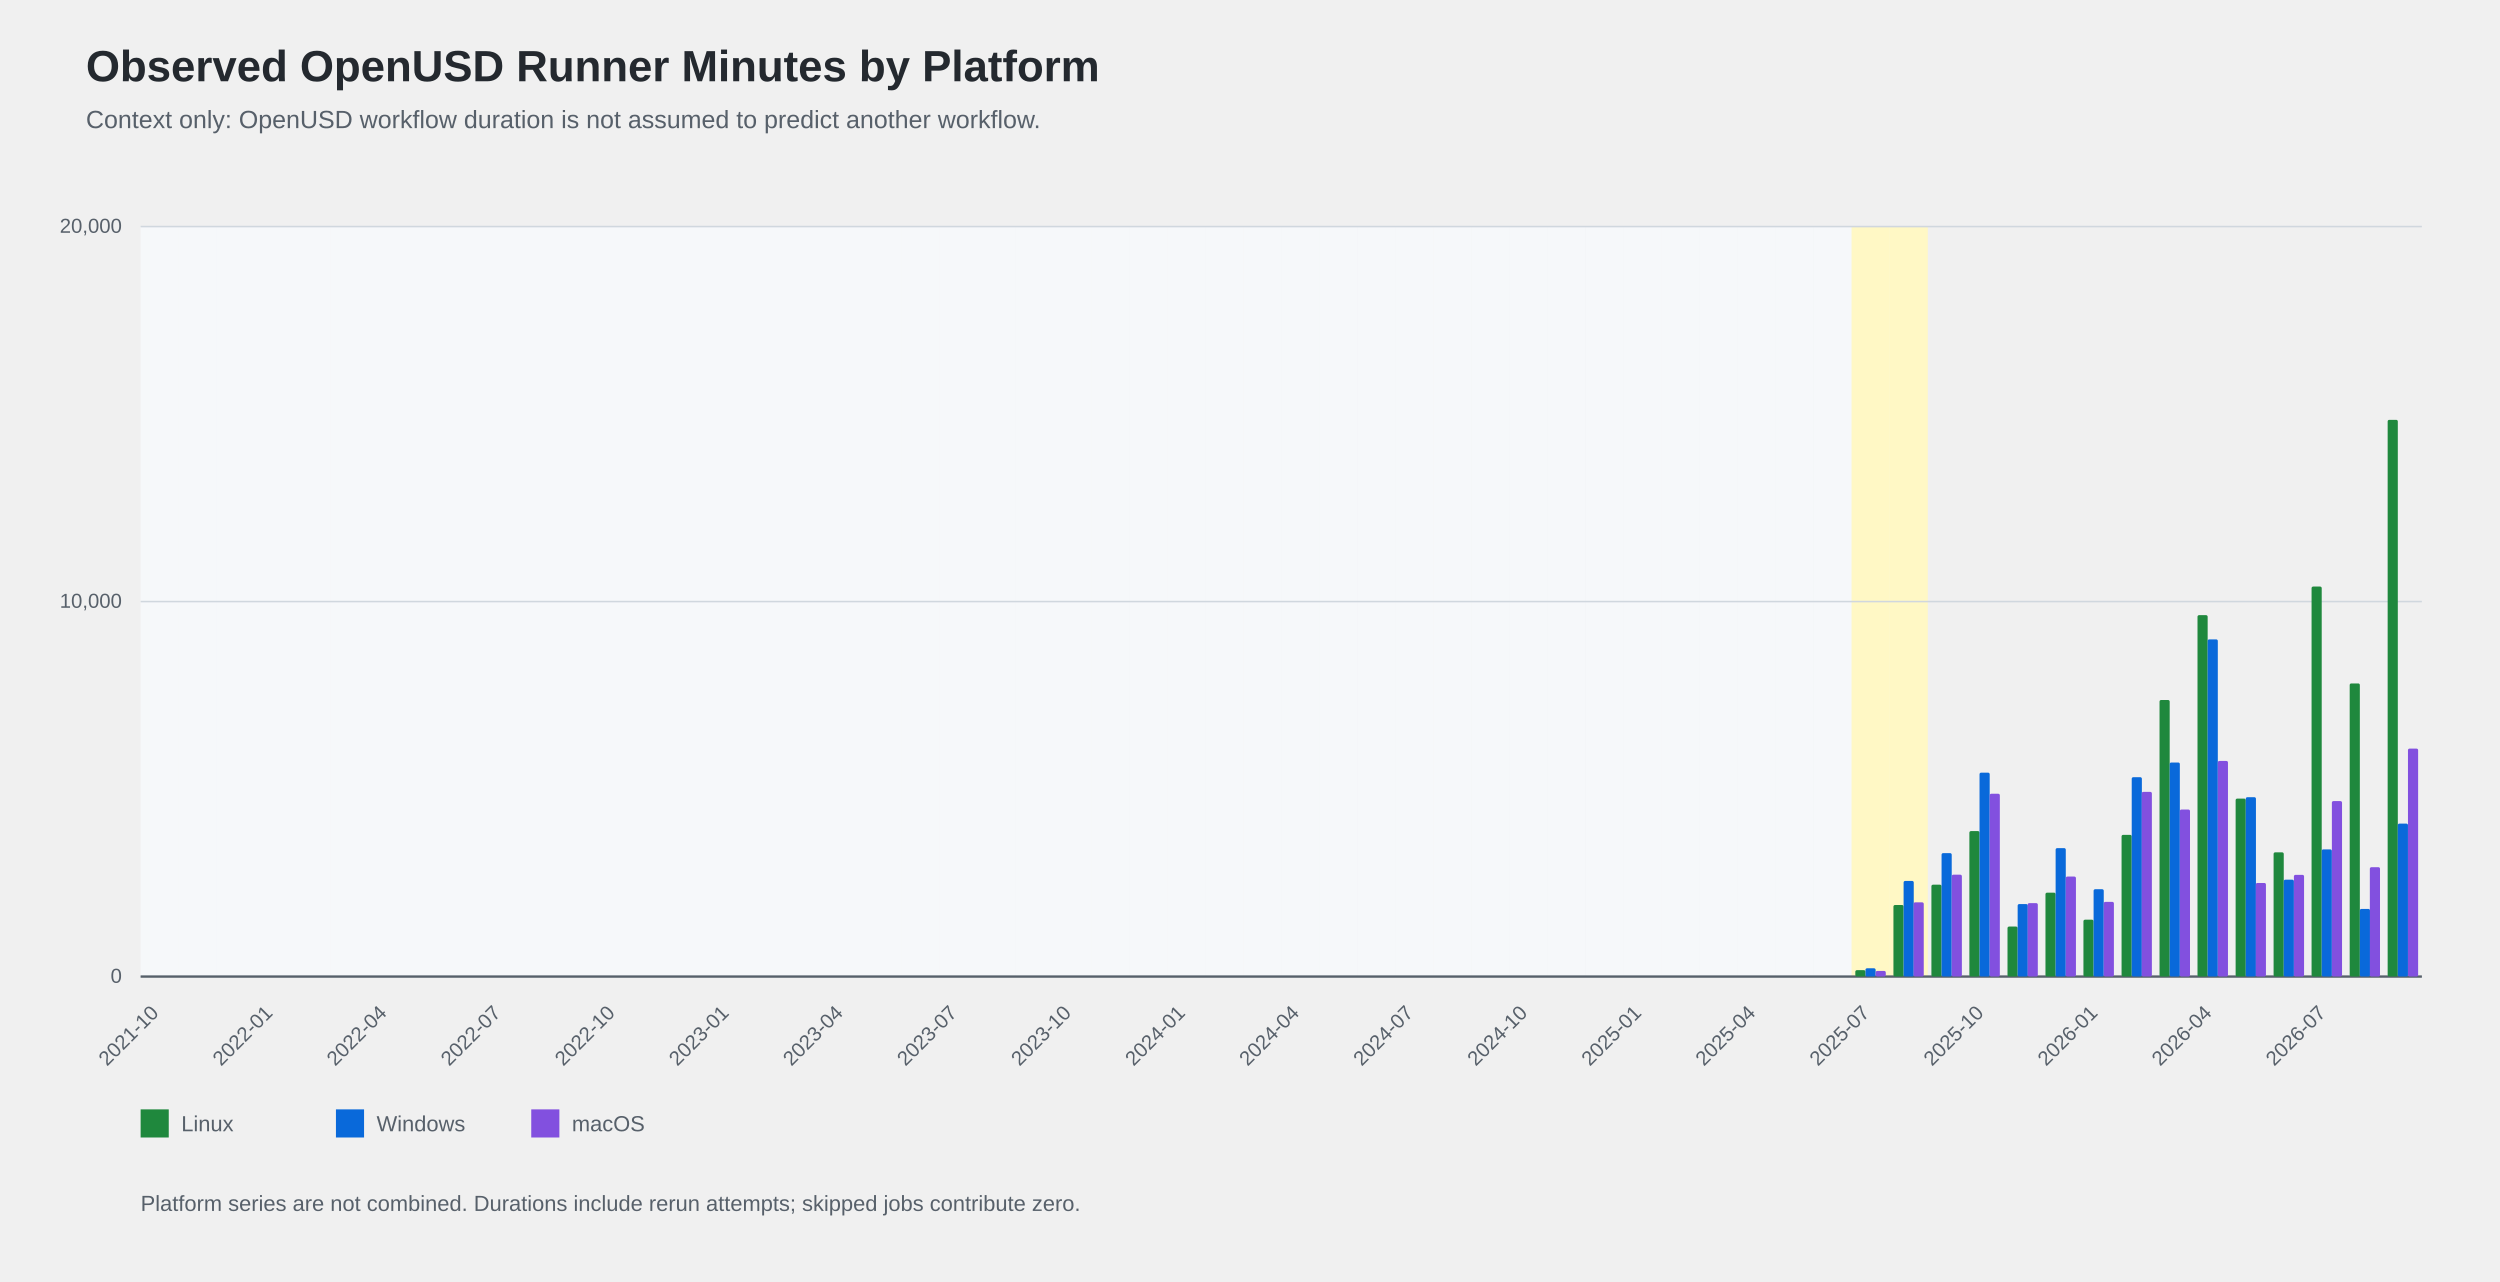
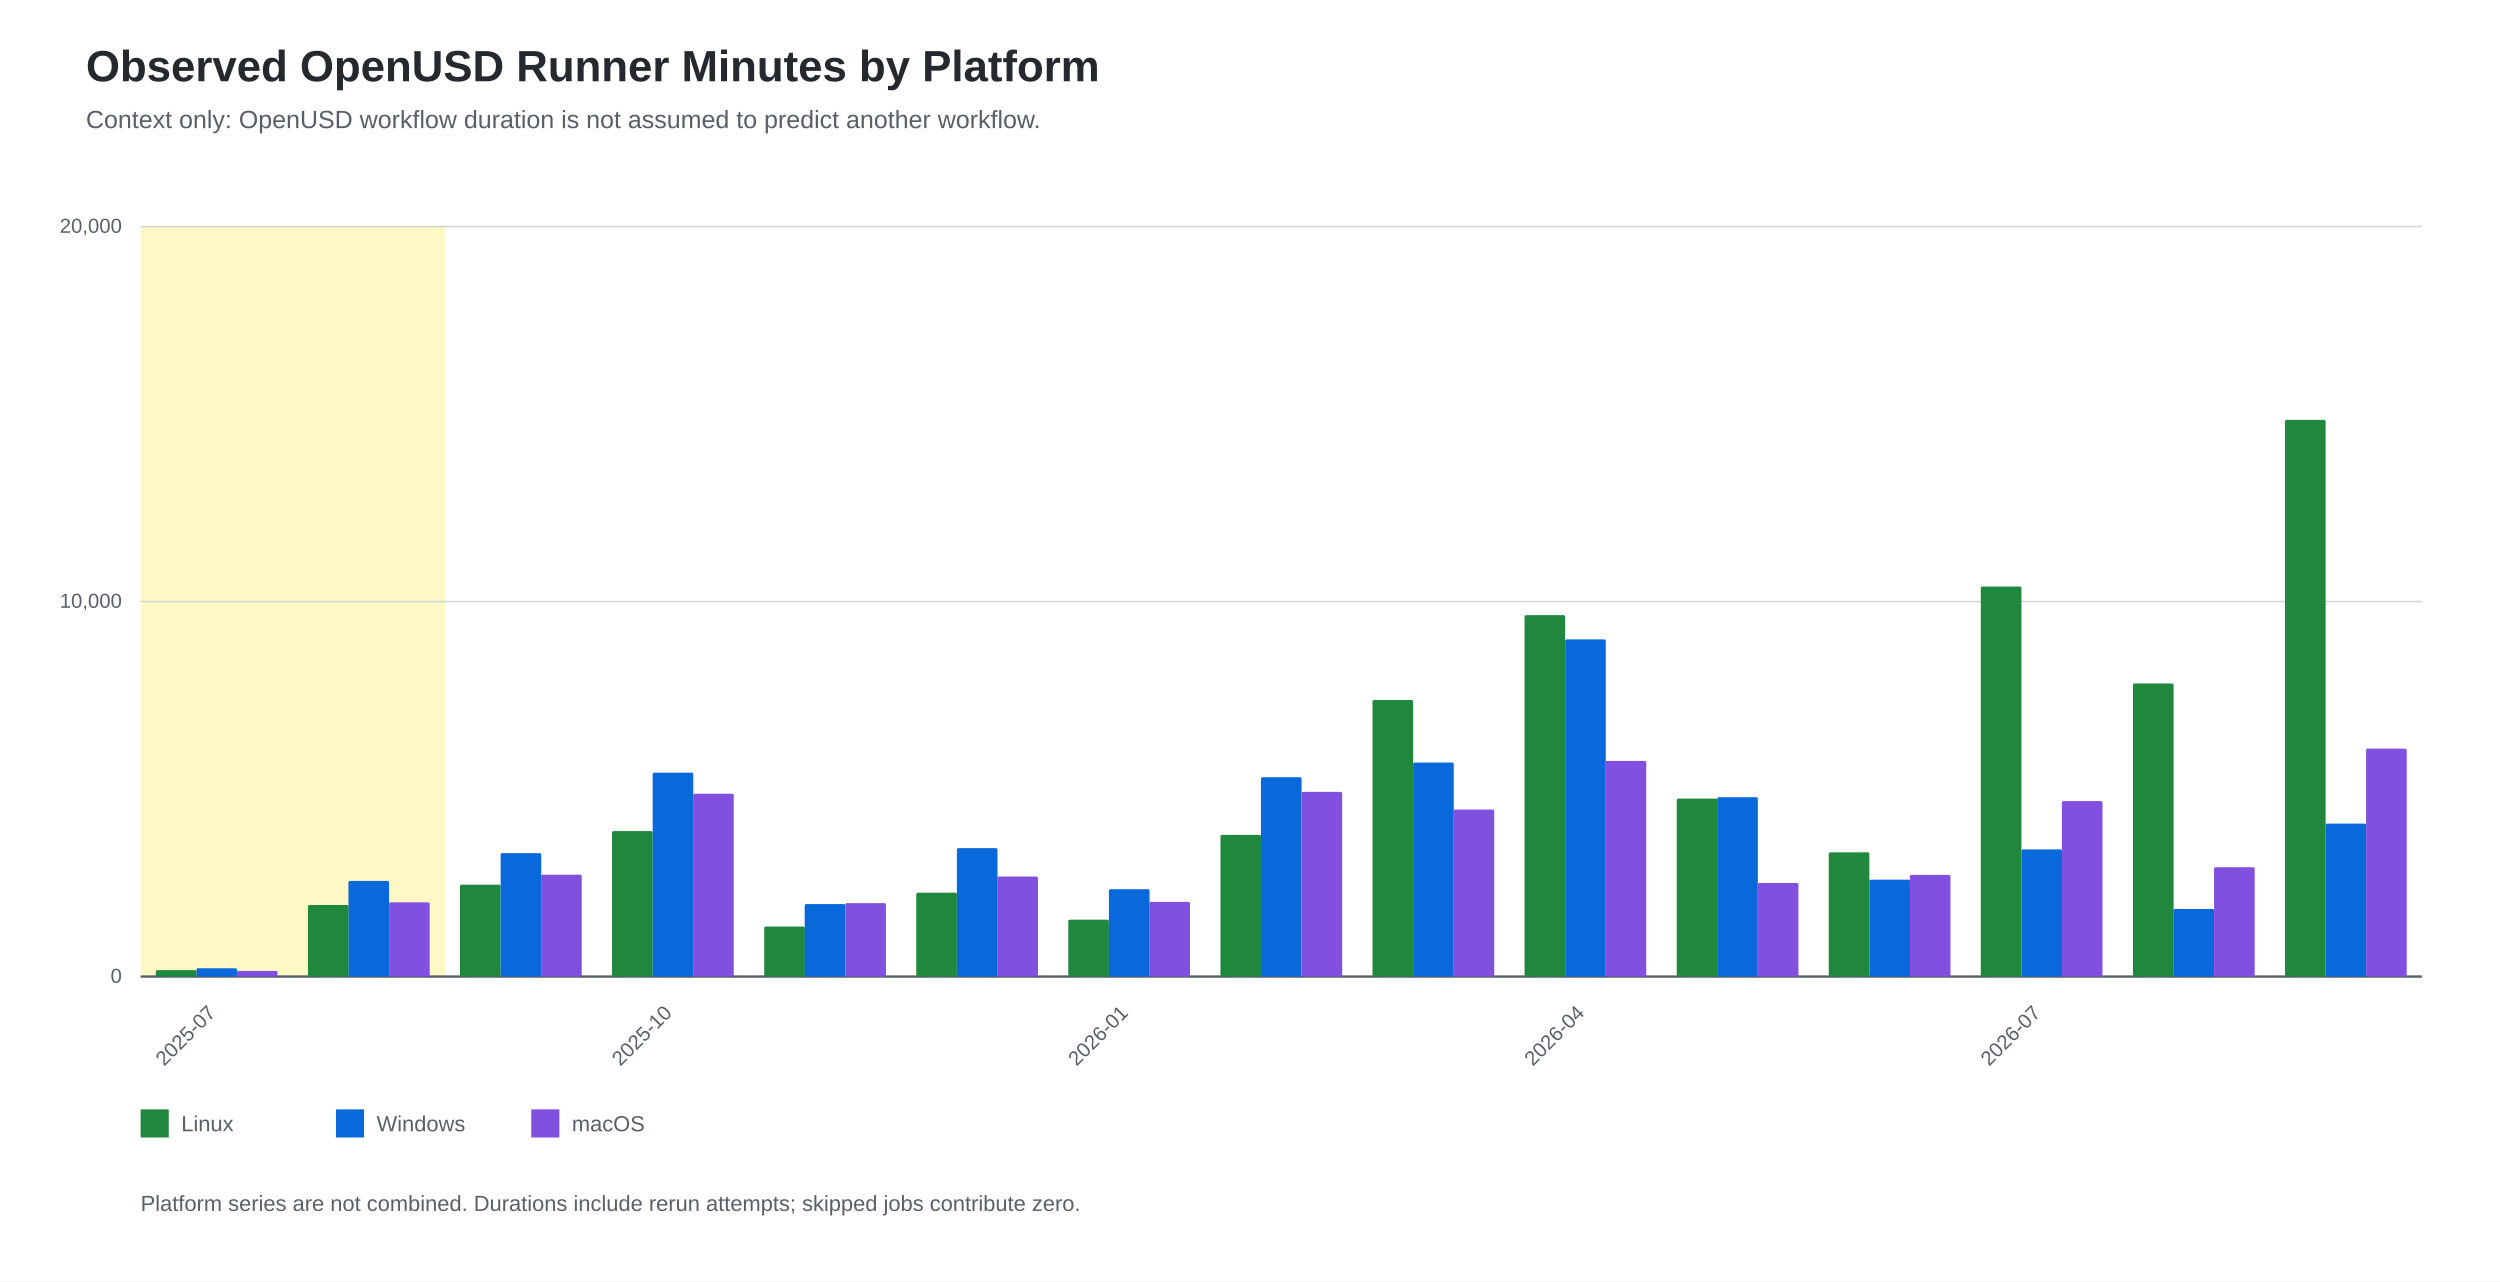
<svg xmlns="http://www.w3.org/2000/svg" width="1600" height="820" viewBox="0 0 1600 820" role="img">
  <style>
text { font-family: Arial, sans-serif; fill: #24292f; }
.title { font-size: 28px; font-weight: 700; }
.subtitle { font-size: 16px; fill: #57606a; }
.axis { font-size: 13px; fill: #57606a; }
.value { font-size: 11px; font-weight: 700; }
.note { font-size: 14px; fill: #57606a; }
.grid { stroke: #d0d7de; stroke-width: 1; }
.axis-line { stroke: #57606a; stroke-width: 1.5; }
</style>
+   <rect width="1600" height="820" fill="#ffffff" />
  <text x="55.0" y="52.0" text-anchor="start" class="title">Observed OpenUSD Runner Minutes by Platform</text>
  <text x="55.0" y="82.0" text-anchor="start" class="subtitle">Context only: OpenUSD workflow duration is not assumed to predict another workflow.</text>
-   <rect x="90.0" y="145.0" width="24.5" height="480.0" fill="#f6f8fa" />
-   <rect x="114.3" y="145.0" width="24.5" height="480.0" fill="#f6f8fa" />
-   <rect x="138.7" y="145.0" width="24.5" height="480.0" fill="#f6f8fa" />
-   <rect x="163.0" y="145.0" width="24.5" height="480.0" fill="#f6f8fa" />
-   <rect x="187.3" y="145.0" width="24.5" height="480.0" fill="#f6f8fa" />
-   <rect x="211.7" y="145.0" width="24.5" height="480.0" fill="#f6f8fa" />
-   <rect x="236.0" y="145.0" width="24.5" height="480.0" fill="#f6f8fa" />
-   <rect x="260.3" y="145.0" width="24.5" height="480.0" fill="#f6f8fa" />
-   <rect x="284.7" y="145.0" width="24.5" height="480.0" fill="#f6f8fa" />
-   <rect x="309.0" y="145.0" width="24.5" height="480.0" fill="#f6f8fa" />
-   <rect x="333.3" y="145.0" width="24.5" height="480.0" fill="#f6f8fa" />
-   <rect x="357.7" y="145.0" width="24.5" height="480.0" fill="#f6f8fa" />
-   <rect x="382.0" y="145.0" width="24.5" height="480.0" fill="#f6f8fa" />
-   <rect x="406.3" y="145.0" width="24.5" height="480.0" fill="#f6f8fa" />
-   <rect x="430.7" y="145.0" width="24.5" height="480.0" fill="#f6f8fa" />
-   <rect x="455.0" y="145.0" width="24.5" height="480.0" fill="#f6f8fa" />
-   <rect x="479.3" y="145.0" width="24.5" height="480.0" fill="#f6f8fa" />
-   <rect x="503.7" y="145.0" width="24.5" height="480.0" fill="#f6f8fa" />
-   <rect x="528.0" y="145.0" width="24.5" height="480.0" fill="#f6f8fa" />
-   <rect x="552.3" y="145.0" width="24.5" height="480.0" fill="#f6f8fa" />
-   <rect x="576.7" y="145.0" width="24.5" height="480.0" fill="#f6f8fa" />
-   <rect x="601.0" y="145.0" width="24.5" height="480.0" fill="#f6f8fa" />
-   <rect x="625.3" y="145.0" width="24.5" height="480.0" fill="#f6f8fa" />
-   <rect x="649.7" y="145.0" width="24.5" height="480.0" fill="#f6f8fa" />
-   <rect x="674.0" y="145.0" width="24.5" height="480.0" fill="#f6f8fa" />
-   <rect x="698.3" y="145.0" width="24.5" height="480.0" fill="#f6f8fa" />
-   <rect x="722.7" y="145.0" width="24.5" height="480.0" fill="#f6f8fa" />
-   <rect x="747.0" y="145.0" width="24.5" height="480.0" fill="#f6f8fa" />
-   <rect x="771.3" y="145.0" width="24.5" height="480.0" fill="#f6f8fa" />
-   <rect x="795.7" y="145.0" width="24.5" height="480.0" fill="#f6f8fa" />
-   <rect x="820.0" y="145.0" width="24.5" height="480.0" fill="#f6f8fa" />
-   <rect x="844.3" y="145.0" width="24.5" height="480.0" fill="#f6f8fa" />
-   <rect x="868.7" y="145.0" width="24.5" height="480.0" fill="#f6f8fa" />
-   <rect x="893.0" y="145.0" width="24.5" height="480.0" fill="#f6f8fa" />
-   <rect x="917.3" y="145.0" width="24.5" height="480.0" fill="#f6f8fa" />
-   <rect x="941.7" y="145.0" width="24.5" height="480.0" fill="#f6f8fa" />
-   <rect x="966.0" y="145.0" width="24.5" height="480.0" fill="#f6f8fa" />
-   <rect x="990.3" y="145.0" width="24.5" height="480.0" fill="#f6f8fa" />
-   <rect x="1014.7" y="145.0" width="24.5" height="480.0" fill="#f6f8fa" />
-   <rect x="1039.0" y="145.0" width="24.5" height="480.0" fill="#f6f8fa" />
-   <rect x="1063.3" y="145.0" width="24.5" height="480.0" fill="#f6f8fa" />
-   <rect x="1087.7" y="145.0" width="24.5" height="480.0" fill="#f6f8fa" />
-   <rect x="1112.0" y="145.0" width="24.5" height="480.0" fill="#f6f8fa" />
-   <rect x="1136.3" y="145.0" width="24.5" height="480.0" fill="#f6f8fa" />
-   <rect x="1160.7" y="145.0" width="24.5" height="480.0" fill="#f6f8fa" />
-   <rect x="1185.0" y="145.0" width="24.5" height="480.0" fill="#fff8c5" />
-   <rect x="1209.3" y="145.0" width="24.5" height="480.0" fill="#fff8c5" />
+   <rect x="90.0" y="145.0" width="97.5" height="480.0" fill="#fff8c5" />
+   <rect x="187.3" y="145.0" width="97.5" height="480.0" fill="#fff8c5" />
  <line x1="90.0" y1="625.0" x2="1550.0" y2="625.0" class="grid" />
  <text x="78.0" y="629.0" text-anchor="end" class="axis">0</text>
  <line x1="90.0" y1="385.0" x2="1550.0" y2="385.0" class="grid" />
  <text x="78.0" y="389.0" text-anchor="end" class="axis">10,000</text>
  <line x1="90.0" y1="145.0" x2="1550.0" y2="145.0" class="grid" />
  <text x="78.0" y="149.0" text-anchor="end" class="axis">20,000</text>
  <line x1="90.0" y1="625.0" x2="1550.0" y2="625.0" class="axis-line" />
-   <text x="102.2" y="649.0" text-anchor="end" class="axis" transform="rotate(-45 102.2 649.0)">2021-10</text>
-   <text x="175.2" y="649.0" text-anchor="end" class="axis" transform="rotate(-45 175.2 649.0)">2022-01</text>
-   <text x="248.2" y="649.0" text-anchor="end" class="axis" transform="rotate(-45 248.2 649.0)">2022-04</text>
-   <text x="321.2" y="649.0" text-anchor="end" class="axis" transform="rotate(-45 321.2 649.0)">2022-07</text>
-   <text x="394.2" y="649.0" text-anchor="end" class="axis" transform="rotate(-45 394.2 649.0)">2022-10</text>
-   <text x="467.2" y="649.0" text-anchor="end" class="axis" transform="rotate(-45 467.2 649.0)">2023-01</text>
-   <text x="540.2" y="649.0" text-anchor="end" class="axis" transform="rotate(-45 540.2 649.0)">2023-04</text>
-   <text x="613.2" y="649.0" text-anchor="end" class="axis" transform="rotate(-45 613.2 649.0)">2023-07</text>
-   <text x="686.2" y="649.0" text-anchor="end" class="axis" transform="rotate(-45 686.2 649.0)">2023-10</text>
-   <text x="759.2" y="649.0" text-anchor="end" class="axis" transform="rotate(-45 759.2 649.0)">2024-01</text>
-   <text x="832.2" y="649.0" text-anchor="end" class="axis" transform="rotate(-45 832.2 649.0)">2024-04</text>
-   <text x="905.2" y="649.0" text-anchor="end" class="axis" transform="rotate(-45 905.2 649.0)">2024-07</text>
-   <text x="978.2" y="649.0" text-anchor="end" class="axis" transform="rotate(-45 978.2 649.0)">2024-10</text>
-   <text x="1051.2" y="649.0" text-anchor="end" class="axis" transform="rotate(-45 1051.2 649.0)">2025-01</text>
-   <text x="1124.2" y="649.0" text-anchor="end" class="axis" transform="rotate(-45 1124.2 649.0)">2025-04</text>
-   <text x="1197.2" y="649.0" text-anchor="end" class="axis" transform="rotate(-45 1197.2 649.0)">2025-07</text>
-   <text x="1270.2" y="649.0" text-anchor="end" class="axis" transform="rotate(-45 1270.2 649.0)">2025-10</text>
-   <text x="1343.2" y="649.0" text-anchor="end" class="axis" transform="rotate(-45 1343.2 649.0)">2026-01</text>
-   <text x="1416.2" y="649.0" text-anchor="end" class="axis" transform="rotate(-45 1416.2 649.0)">2026-04</text>
-   <text x="1489.2" y="649.0" text-anchor="end" class="axis" transform="rotate(-45 1489.2 649.0)">2026-07</text>
-   <rect x="1187.4" y="620.9" width="6.5" height="4.1" fill="#1f883d" rx="1" />
-   <rect x="1193.9" y="619.7" width="6.5" height="5.3" fill="#0969da" rx="1" />
-   <rect x="1200.4" y="621.4" width="6.5" height="3.6" fill="#8250df" rx="1" />
-   <rect x="1211.8" y="579.2" width="6.5" height="45.8" fill="#1f883d" rx="1" />
-   <rect x="1218.3" y="563.8" width="6.5" height="61.2" fill="#0969da" rx="1" />
-   <rect x="1224.7" y="577.5" width="6.5" height="47.5" fill="#8250df" rx="1" />
-   <rect x="1236.1" y="566.2" width="6.5" height="58.8" fill="#1f883d" rx="1" />
-   <rect x="1242.6" y="546.0" width="6.5" height="79.0" fill="#0969da" rx="1" />
-   <rect x="1249.1" y="559.8" width="6.5" height="65.2" fill="#8250df" rx="1" />
-   <rect x="1260.4" y="531.9" width="6.5" height="93.1" fill="#1f883d" rx="1" />
-   <rect x="1266.9" y="494.5" width="6.5" height="130.5" fill="#0969da" rx="1" />
-   <rect x="1273.4" y="508.0" width="6.5" height="117.0" fill="#8250df" rx="1" />
-   <rect x="1284.8" y="593.0" width="6.5" height="32.0" fill="#1f883d" rx="1" />
-   <rect x="1291.3" y="578.6" width="6.5" height="46.4" fill="#0969da" rx="1" />
-   <rect x="1297.7" y="578.0" width="6.5" height="47.0" fill="#8250df" rx="1" />
-   <rect x="1309.1" y="571.3" width="6.5" height="53.7" fill="#1f883d" rx="1" />
-   <rect x="1315.6" y="542.8" width="6.5" height="82.2" fill="#0969da" rx="1" />
-   <rect x="1322.1" y="561.0" width="6.5" height="64.0" fill="#8250df" rx="1" />
-   <rect x="1333.4" y="588.6" width="6.5" height="36.4" fill="#1f883d" rx="1" />
-   <rect x="1339.9" y="569.1" width="6.5" height="55.9" fill="#0969da" rx="1" />
-   <rect x="1346.4" y="577.2" width="6.5" height="47.8" fill="#8250df" rx="1" />
-   <rect x="1357.8" y="534.3" width="6.5" height="90.7" fill="#1f883d" rx="1" />
-   <rect x="1364.3" y="497.4" width="6.5" height="127.6" fill="#0969da" rx="1" />
-   <rect x="1370.7" y="506.8" width="6.5" height="118.2" fill="#8250df" rx="1" />
-   <rect x="1382.1" y="448.0" width="6.5" height="177.0" fill="#1f883d" rx="1" />
-   <rect x="1388.6" y="488.0" width="6.5" height="137.0" fill="#0969da" rx="1" />
-   <rect x="1395.1" y="518.1" width="6.5" height="106.9" fill="#8250df" rx="1" />
-   <rect x="1406.4" y="393.7" width="6.5" height="231.3" fill="#1f883d" rx="1" />
-   <rect x="1412.9" y="409.2" width="6.5" height="215.8" fill="#0969da" rx="1" />
-   <rect x="1419.4" y="487.0" width="6.5" height="138.0" fill="#8250df" rx="1" />
-   <rect x="1430.8" y="511.1" width="6.5" height="113.9" fill="#1f883d" rx="1" />
-   <rect x="1437.3" y="510.2" width="6.5" height="114.8" fill="#0969da" rx="1" />
-   <rect x="1443.7" y="565.1" width="6.5" height="59.9" fill="#8250df" rx="1" />
-   <rect x="1455.1" y="545.5" width="6.5" height="79.5" fill="#1f883d" rx="1" />
-   <rect x="1461.6" y="563.0" width="6.5" height="62.0" fill="#0969da" rx="1" />
-   <rect x="1468.1" y="559.9" width="6.5" height="65.1" fill="#8250df" rx="1" />
-   <rect x="1479.4" y="375.4" width="6.5" height="249.6" fill="#1f883d" rx="1" />
-   <rect x="1485.9" y="543.6" width="6.5" height="81.4" fill="#0969da" rx="1" />
-   <rect x="1492.4" y="512.7" width="6.5" height="112.3" fill="#8250df" rx="1" />
-   <rect x="1503.8" y="437.4" width="6.5" height="187.6" fill="#1f883d" rx="1" />
-   <rect x="1510.3" y="581.7" width="6.5" height="43.3" fill="#0969da" rx="1" />
-   <rect x="1516.7" y="555.0" width="6.5" height="70.0" fill="#8250df" rx="1" />
-   <rect x="1528.1" y="268.7" width="6.5" height="356.3" fill="#1f883d" rx="1" />
-   <rect x="1534.6" y="527.1" width="6.5" height="97.9" fill="#0969da" rx="1" />
-   <rect x="1541.1" y="479.1" width="6.5" height="145.9" fill="#8250df" rx="1" />
+   <text x="138.7" y="649.0" text-anchor="end" class="axis" transform="rotate(-45 138.7 649.0)">2025-07</text>
+   <text x="430.7" y="649.0" text-anchor="end" class="axis" transform="rotate(-45 430.7 649.0)">2025-10</text>
+   <text x="722.7" y="649.0" text-anchor="end" class="axis" transform="rotate(-45 722.7 649.0)">2026-01</text>
+   <text x="1014.7" y="649.0" text-anchor="end" class="axis" transform="rotate(-45 1014.7 649.0)">2026-04</text>
+   <text x="1306.7" y="649.0" text-anchor="end" class="axis" transform="rotate(-45 1306.7 649.0)">2026-07</text>
+   <rect x="99.7" y="620.9" width="26.0" height="4.1" fill="#1f883d" rx="1" />
+   <rect x="125.7" y="619.7" width="26.0" height="5.3" fill="#0969da" rx="1" />
+   <rect x="151.6" y="621.4" width="26.0" height="3.6" fill="#8250df" rx="1" />
+   <rect x="197.1" y="579.2" width="26.0" height="45.8" fill="#1f883d" rx="1" />
+   <rect x="223.0" y="563.8" width="26.0" height="61.2" fill="#0969da" rx="1" />
+   <rect x="249.0" y="577.5" width="26.0" height="47.5" fill="#8250df" rx="1" />
+   <rect x="294.4" y="566.2" width="26.0" height="58.8" fill="#1f883d" rx="1" />
+   <rect x="320.4" y="546.0" width="26.0" height="79.0" fill="#0969da" rx="1" />
+   <rect x="346.3" y="559.8" width="26.0" height="65.2" fill="#8250df" rx="1" />
+   <rect x="391.7" y="531.9" width="26.0" height="93.1" fill="#1f883d" rx="1" />
+   <rect x="417.7" y="494.5" width="26.0" height="130.5" fill="#0969da" rx="1" />
+   <rect x="443.6" y="508.0" width="26.0" height="117.0" fill="#8250df" rx="1" />
+   <rect x="489.1" y="593.0" width="26.0" height="32.0" fill="#1f883d" rx="1" />
+   <rect x="515.0" y="578.6" width="26.0" height="46.4" fill="#0969da" rx="1" />
+   <rect x="541.0" y="578.0" width="26.0" height="47.0" fill="#8250df" rx="1" />
+   <rect x="586.4" y="571.3" width="26.0" height="53.7" fill="#1f883d" rx="1" />
+   <rect x="612.4" y="542.8" width="26.0" height="82.2" fill="#0969da" rx="1" />
+   <rect x="638.3" y="561.0" width="26.0" height="64.0" fill="#8250df" rx="1" />
+   <rect x="683.7" y="588.6" width="26.0" height="36.4" fill="#1f883d" rx="1" />
+   <rect x="709.7" y="569.1" width="26.0" height="55.9" fill="#0969da" rx="1" />
+   <rect x="735.6" y="577.2" width="26.0" height="47.8" fill="#8250df" rx="1" />
+   <rect x="781.1" y="534.3" width="26.0" height="90.7" fill="#1f883d" rx="1" />
+   <rect x="807.0" y="497.4" width="26.0" height="127.6" fill="#0969da" rx="1" />
+   <rect x="833.0" y="506.8" width="26.0" height="118.2" fill="#8250df" rx="1" />
+   <rect x="878.4" y="448.0" width="26.0" height="177.0" fill="#1f883d" rx="1" />
+   <rect x="904.4" y="488.0" width="26.0" height="137.0" fill="#0969da" rx="1" />
+   <rect x="930.3" y="518.1" width="26.0" height="106.9" fill="#8250df" rx="1" />
+   <rect x="975.7" y="393.7" width="26.0" height="231.3" fill="#1f883d" rx="1" />
+   <rect x="1001.7" y="409.2" width="26.0" height="215.8" fill="#0969da" rx="1" />
+   <rect x="1027.6" y="487.0" width="26.0" height="138.0" fill="#8250df" rx="1" />
+   <rect x="1073.1" y="511.1" width="26.0" height="113.9" fill="#1f883d" rx="1" />
+   <rect x="1099.0" y="510.2" width="26.0" height="114.8" fill="#0969da" rx="1" />
+   <rect x="1125.0" y="565.1" width="26.0" height="59.9" fill="#8250df" rx="1" />
+   <rect x="1170.4" y="545.5" width="26.0" height="79.5" fill="#1f883d" rx="1" />
+   <rect x="1196.4" y="563.0" width="26.0" height="62.0" fill="#0969da" rx="1" />
+   <rect x="1222.3" y="559.9" width="26.0" height="65.1" fill="#8250df" rx="1" />
+   <rect x="1267.7" y="375.4" width="26.0" height="249.6" fill="#1f883d" rx="1" />
+   <rect x="1293.7" y="543.6" width="26.0" height="81.4" fill="#0969da" rx="1" />
+   <rect x="1319.6" y="512.7" width="26.0" height="112.3" fill="#8250df" rx="1" />
+   <rect x="1365.1" y="437.4" width="26.0" height="187.6" fill="#1f883d" rx="1" />
+   <rect x="1391.0" y="581.7" width="26.0" height="43.3" fill="#0969da" rx="1" />
+   <rect x="1417.0" y="555.0" width="26.0" height="70.0" fill="#8250df" rx="1" />
+   <rect x="1462.4" y="268.7" width="26.0" height="356.3" fill="#1f883d" rx="1" />
+   <rect x="1488.4" y="527.1" width="26.0" height="97.9" fill="#0969da" rx="1" />
+   <rect x="1514.3" y="479.1" width="26.0" height="145.9" fill="#8250df" rx="1" />
  <rect x="90" y="710" width="18" height="18" fill="#1f883d" />
  <text x="116.0" y="724.0" text-anchor="start" class="note">Linux</text>
  <rect x="215" y="710" width="18" height="18" fill="#0969da" />
  <text x="241.0" y="724.0" text-anchor="start" class="note">Windows</text>
  <rect x="340" y="710" width="18" height="18" fill="#8250df" />
  <text x="366.0" y="724.0" text-anchor="start" class="note">macOS</text>
  <text x="90.0" y="775.0" text-anchor="start" class="note">Platform series are not combined. Durations include rerun attempts; skipped jobs contribute zero.</text>
</svg>
